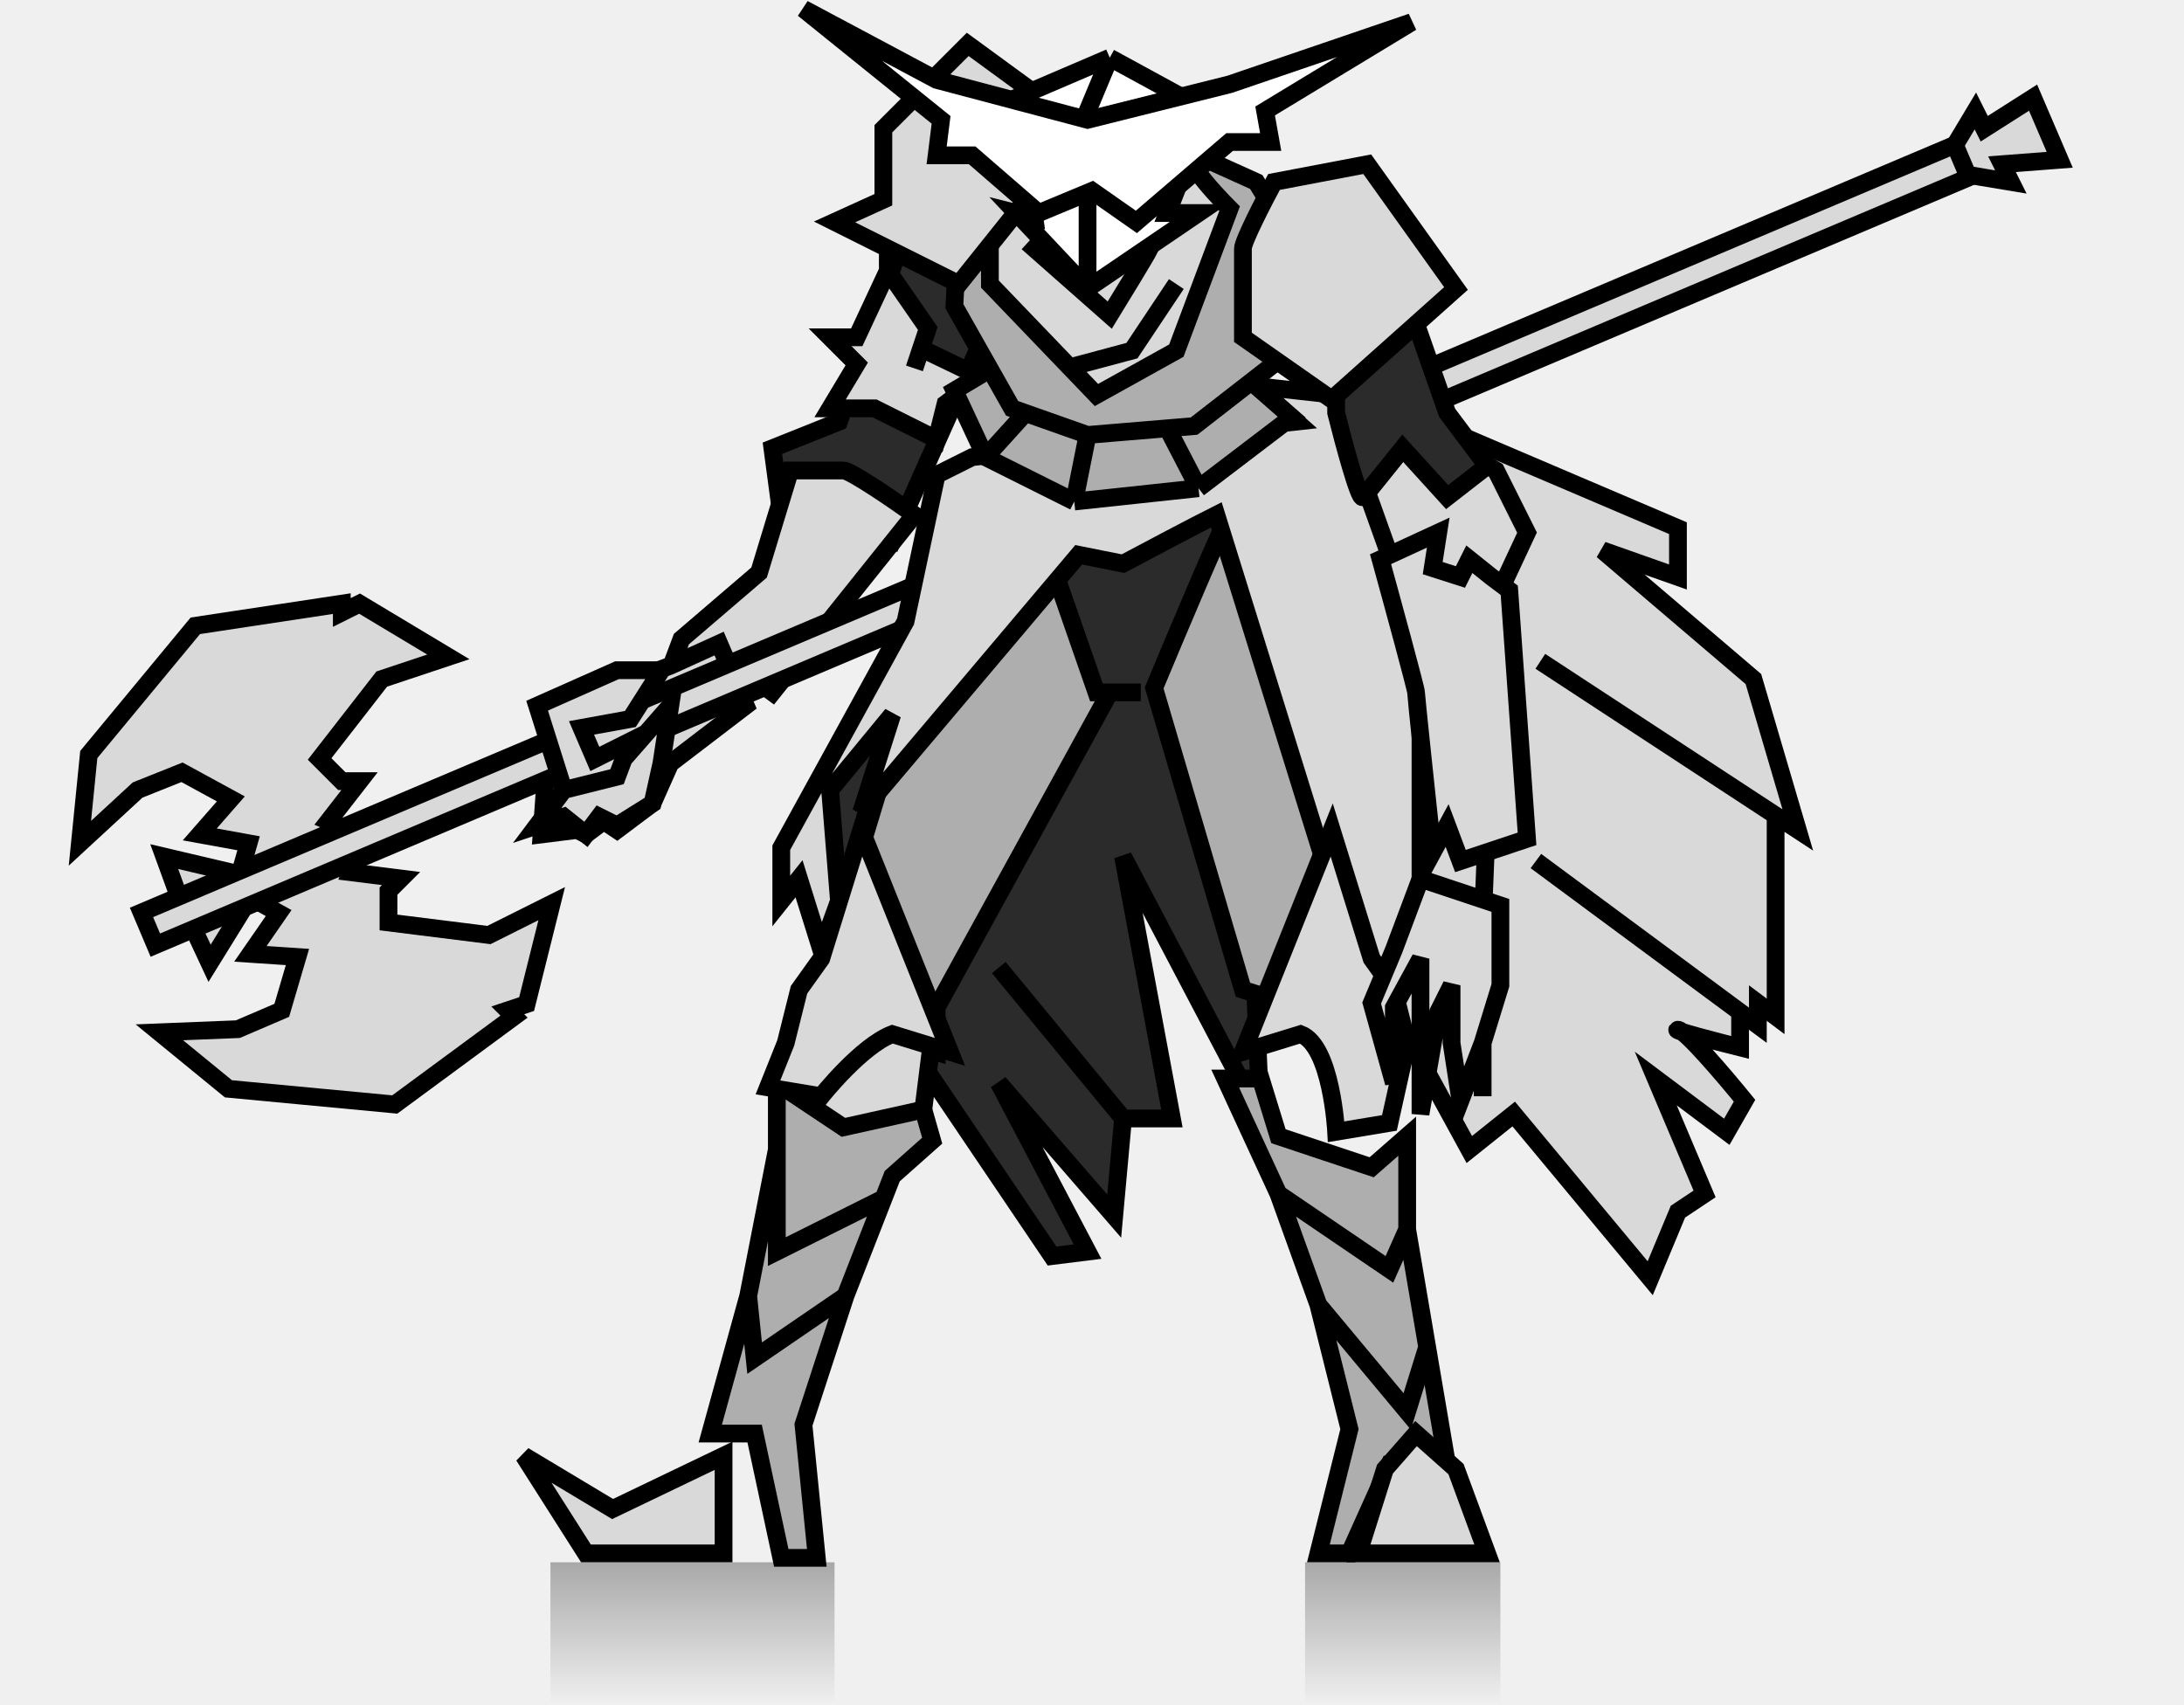
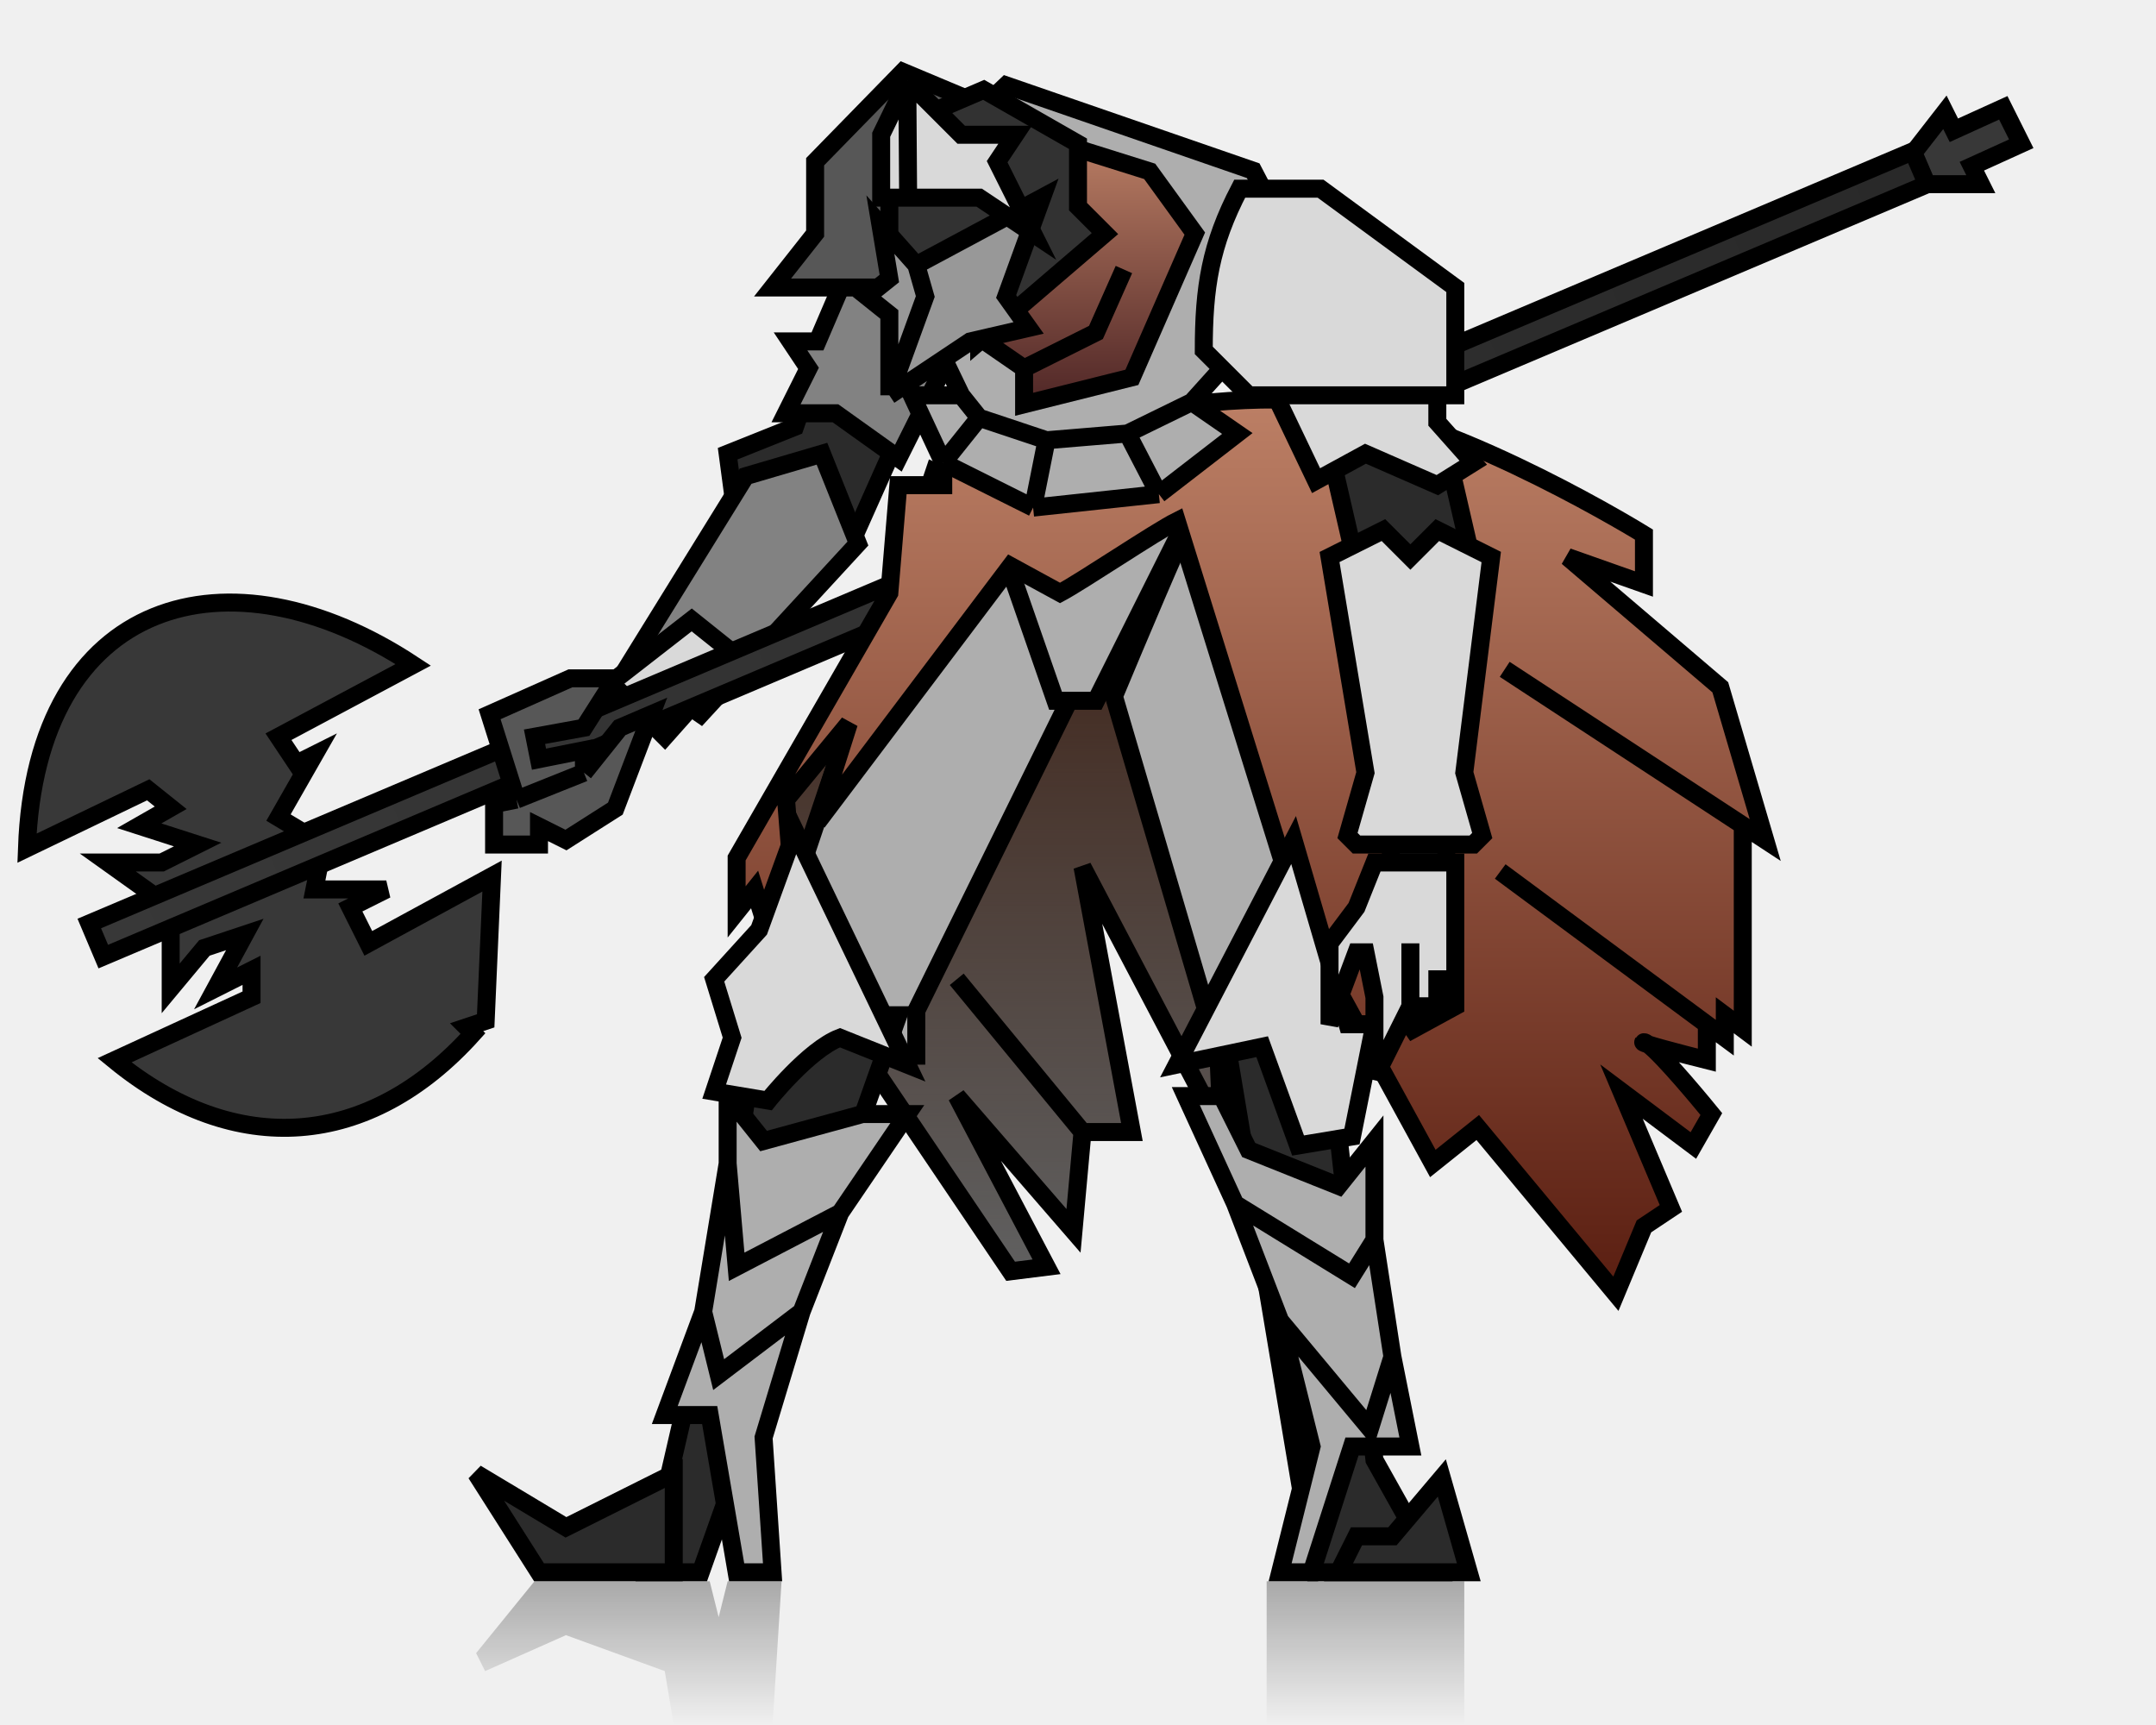
- <svg xmlns="http://www.w3.org/2000/svg" width="246" height="192" viewBox="0 0 246 192" fill="none">
-   <path d="M94.5 47.5L103 23L115 28.5L100.5 61L88 58L87 50.5L94.5 47.5Z" fill="#D9D9D9" />
-   <path d="M94.5 47.5L103 23L115 28.5L100.5 61L88 58L87 50.5L94.5 47.5Z" fill="black" fill-opacity="0.8" />
-   <path d="M94.5 47.5L103 23L115 28.5L100.5 61L88 58L87 50.5L94.5 47.5Z" stroke="black" stroke-width="2" />
-   <path d="M118.5 141.5L92.5 103V89L112.5 56H139L142 126L126.5 96.5L132 126H126.5L125.5 137L112.5 122L122.5 141L118.5 141.5Z" fill="#D9D9D9" />
-   <path d="M118.5 141.5L92.5 103V89L112.5 56H139L142 126L126.5 96.5L132 126H126.5L125.5 137L112.5 122L122.5 141L118.5 141.5Z" fill="black" fill-opacity="0.8" />
-   <path d="M126.5 126L125.5 137L112.5 122L122.5 141L118.5 141.5L92.5 103V89L112.5 56H139L142 126L126.5 96.5L132 126H126.5ZM126.5 126L112.5 109" stroke="black" stroke-width="2" />
-   <path d="M130 77.5C132.5 71.5 137.6 59.4 138 59L147 52.5L155.5 110.5L149.5 114.5L140 111.5L130 77.5Z" fill="#D9D9D9" />
-   <path d="M130 77.5C132.5 71.5 137.6 59.4 138 59L147 52.5L155.5 110.5L149.5 114.5L140 111.5L130 77.5Z" fill="black" fill-opacity="0.2" />
-   <path d="M130 77.5C132.5 71.5 137.6 59.4 138 59L147 52.5L155.5 110.5L149.5 114.5L140 111.5L130 77.5Z" stroke="black" stroke-width="2" />
-   <path d="M115.5 55L123.5 78H125L105.5 113.5V118.5L102.5 117.5L99 108.5L93.5 107L110 52.5L115.5 55Z" fill="#D9D9D9" />
-   <path d="M115.5 55L123.5 78H125L105.5 113.5V118.5L102.5 117.5L99 108.5L93.5 107L110 52.5L115.5 55Z" fill="black" fill-opacity="0.2" />
-   <path d="M128.5 78H125M125 78H123.5L115.5 55L110 52.5L93.5 107L99 108.5L102.5 117.5L105.5 118.5V113.5L125 78Z" stroke="black" stroke-width="2" />
-   <path d="M222.5 12.5L219.5 17.5L220.5 19.5L226.5 20.5L225.5 18.5L232 18L229 11L223.5 14.5L222.5 12.5Z" fill="#D9D9D9" stroke="black" stroke-width="2" />
-   <path d="M37 92.5L40.5 94L20.5 102L18.5 96.5L27 98.5L28 95L22.5 94L26 90L20.5 87L15.5 89L9 95L10 85L22 70.5L38.5 68V69L40.5 68L50.5 74L43 76.5L36 85.5L38.5 88H40.5L37 92.5Z" fill="#D9D9D9" stroke="black" stroke-width="2" />
-   <path d="M39.517 98.263L40.931 94.728L21.132 103.213L23.607 108.516L28.203 101.092L31.385 102.86L28.203 107.456L33.506 107.809L31.738 113.82L26.789 115.941L17.95 116.295L25.728 122.659L44.466 124.426L57.901 114.527L57.194 113.82L59.316 113.113L62.144 101.799L55.073 105.334L43.759 103.92V100.385L45.173 98.971L39.517 98.263Z" fill="#D9D9D9" stroke="black" stroke-width="2" />
-   <path d="M95 53H89L85.5 64.5L76.75 72L76 74H81.5L87 78L103 58C100.667 56.333 95.8 53 95 53Z" fill="#D9D9D9" stroke="black" stroke-width="2" />
-   <path d="M75.5 86L84 79.5L81 72.5L75.5 75L62 80L61 94L65 93.5L66 94L68 92.5L69.5 93.5L73.5 90.5L75.5 86Z" fill="#D9D9D9" stroke="black" stroke-width="2" />
-   <rect x="15.938" y="102.79" width="221.801" height="4" transform="rotate(-22.9479 15.9383 102.79)" fill="#D9D9D9" stroke="black" stroke-width="2" />
-   <path d="M137 58C134.6 59.2 129 62.167 126.5 63.5L121.5 62.5L97 91.5L100.5 80.5L93.5 89L94.5 101.5L92.5 107L90 99L88 101.5V95.5L102 70L105.5 53.5L109.5 51.5L146 47.5L141.5 43.5L155 45L189 59.5V65L180.5 62L197.5 76.5L202.5 93.5L200 91.862V114.5L198 113V115.5L196 114.02V118C194.056 117.514 190.8 116.673 189.489 116.254C190.941 117.344 194.616 121.681 196.5 124L194.5 127.5L186.5 121.5L192 134.5L189 136.5L185.875 144L170.5 125.5L165.5 129.5L151 103L137 58Z" fill="#D9D9D9" />
-   <path d="M173.5 74.5L200 91.862M200 91.862L202.5 93.5L197.5 76.5L180.5 62L189 65V59.5L155 45L141.5 43.5L146 47.5L109.5 51.5L105.5 53.5L102 70L88 95.5V101.5L90 99L92.5 107L94.5 101.5L93.5 89L100.5 80.5L97 91.5L121.5 62.5L126.5 63.5C129 62.167 134.6 59.2 137 58L151 103L165.5 129.5L170.5 125.5L185.875 144L189 136.5L192 134.5L186.5 121.5L194.5 127.5L196.5 124C194.333 121.333 189.8 116 189 116C188.2 116 193.333 117.333 196 118V114.02M200 91.862V114.5L198 113V115.5L196 114.02M173 97L196 114.02" stroke="black" stroke-width="2" />
-   <path d="M104 125L105 117L96.5 113L88.5 123L91.5 130L104 125Z" fill="#D9D9D9" stroke="black" stroke-width="2" />
-   <path d="M87.5 125V122L95 127L104 125L105 128.5L100.5 132.5L99.523 135L95.227 146L90.5 160.5L92 175.5H88L85 161.5H80L84.276 146L87.5 129.5V125Z" fill="#D9D9D9" />
-   <path d="M87.5 125V122L95 127L104 125L105 128.5L100.5 132.5L99.523 135L95.227 146L90.5 160.5L92 175.5H88L85 161.5H80L84.276 146L87.5 129.5V125Z" fill="black" fill-opacity="0.2" />
-   <path d="M87.5 129.5V125V122L95 127L104 125L105 128.5L100.5 132.5L99.523 135M87.5 129.5V141L99.523 135M87.5 129.5L84.276 146M99.523 135L95.227 146M95.227 146L90.5 160.5L92 175.5H88L85 161.5H80L84.276 146M95.227 146L85 153L84.276 146" stroke="black" stroke-width="2" />
-   <path d="M66 175L59 164L69 170L81.5 164V175H66Z" fill="#D9D9D9" stroke="black" stroke-width="2" />
-   <path d="M156.5 62.5L154 55.5L160 48L168.5 53L172 60L168.5 67.5L167 104.5L160 101.5V67.5L156.5 62.5Z" fill="#D9D9D9" stroke="black" stroke-width="2" />
-   <path d="M162 60L155.5 63C156.833 67.833 159.5 77.6 159.5 78C159.5 78.4 160.75 90.167 161.375 96L163 93L164.5 97L172 94.5L170 66.5L168 65L165.5 63L164.5 65L161.375 64L162 60Z" fill="#D9D9D9" stroke="black" stroke-width="2" />
-   <path d="M153.5 56C153.1 56.4 151.333 49.833 150.5 46.5V44.5L159.5 36.5L163 46.5L167.5 52.5L163 56L158 50.5C156.667 52.167 153.9 55.6 153.5 56Z" fill="#D9D9D9" />
-   <path d="M153.5 56C153.1 56.4 151.333 49.833 150.5 46.5V44.5L159.5 36.5L163 46.5L167.5 52.5L163 56L158 50.5C156.667 52.167 153.9 55.6 153.5 56Z" fill="black" fill-opacity="0.8" />
-   <path d="M153.5 56C153.1 56.4 151.333 49.833 150.5 46.5V44.5L159.5 36.5L163 46.5L167.5 52.5L163 56L158 50.5C156.667 52.167 153.9 55.6 153.5 56Z" stroke="black" stroke-width="2" />
-   <path d="M69.5 75.5H74.5L71 81L65.5 82L67 85.5L71 83.5L70.25 85.5L75.5 79.5L74.5 86L73.5 90.5L69.5 93L67.5 92L66 94L63.5 92L60.5 93L63.5 89L60.5 79.5L69.5 75.5Z" fill="#D9D9D9" />
-   <path d="M63.5 89L60.5 79.5L69.5 75.5H74.5L71 81L65.5 82L67 85.5L71 83.5L70.25 85.5M63.5 89L69.5 87.5L70.25 85.5M63.5 89L60.5 93L63.5 92L66 94L67.5 92L69.5 93L73.5 90.5L74.5 86L75.5 79.5L70.25 85.5" stroke="black" stroke-width="2" />
-   <path d="M104.5 37L100 30.5L96.5 38H93.5L96.5 41L93.5 46H98.5L105.5 49.5L106.5 45.5L110.5 42.5L103.75 39.25L104.5 37Z" fill="#D9D9D9" />
-   <path d="M100 28.5V30.5M100 30.5L104.5 37L103.75 39.25M100 30.5L96.5 38H93.5L96.5 41L93.5 46H98.5L105.5 49.5L106.5 45.5L110.5 42.5L103.75 39.25M103 41.5L103.75 39.25" stroke="black" stroke-width="2" />
-   <path d="M90 111.5L92.5 108L97 93.5L107 118.5L100.5 116.5C97 117.833 92.5 123.5 92.5 123.5L86.5 122.5L88.5 117.5L90 111.5Z" fill="#D9D9D9" stroke="black" stroke-width="2" />
-   <path d="M157 111.5L154.5 108L150 93.5L140 118.5L146.5 116.5C150 117.833 150.5 127.5 150.5 127.5L156.5 126.5L158.5 117.5L157 111.5Z" fill="#D9D9D9" stroke="black" stroke-width="2" />
-   <path d="M163 165H156.5L152 175H148.5L152 161L148.5 147L144 134.5L138 121.5H142L144 128L154.5 131.5L158.5 128V138.5L160.75 151.75L163 165Z" fill="#D9D9D9" />
-   <path d="M163 165H156.5L152 175H148.5L152 161L148.5 147L144 134.5L138 121.5H142L144 128L154.5 131.5L158.5 128V138.5L160.75 151.75L163 165Z" fill="black" fill-opacity="0.2" />
-   <path d="M158.5 138.5L156.5 143L144 134.5M158.5 138.5L160.75 151.75M158.5 138.5V128L154.5 131.5L144 128L142 121.5H138L144 134.5M144 134.5L148.5 147M148.5 147L158.5 159L160.75 151.75M148.5 147L152 161L148.5 175H152L156.5 165H163L160.75 151.75" stroke="black" stroke-width="2" />
-   <path d="M167.5 175L164 165.5L159.5 161.5L156 165.5L153 175H167.5Z" fill="#D9D9D9" stroke="black" stroke-width="2" />
-   <path d="M169 102L160 99L157 107L154.5 113L157 122V113.5L160 108V114V125.5L162 114L163.5 111V117.5L164.5 124L167 117.5L169 111V102Z" fill="#D9D9D9" />
-   <path d="M167 117.5L169 111V102L160 99L157 107L154.5 113L157 122V113.5L160 108V114V125.5L162 114L163.5 111V117.5L164.5 124L167 117.5ZM167 117.5V123.5" stroke="black" stroke-width="2" />
-   <path d="M107.5 34.5L108 24.5L113.5 17.5L126 13.5L141.5 20.5L145.5 27L143.5 41L140.929 43L145.5 47L135 55L121 56.5L111 51.5L107.5 44L111.514 41.601L107.5 34.5Z" fill="#D9D9D9" />
-   <path d="M107.5 34.5L108 24.5L113.5 17.5L126 13.5L141.5 20.5L145.5 27L143.5 41L140.929 43L145.5 47L135 55L121 56.5L111 51.5L107.5 44L111.514 41.601L107.5 34.5Z" fill="black" fill-opacity="0.2" />
-   <path d="M122.5 49L131.5 48.25M122.5 49L121 56.5M122.5 49L115.5 46.529M111.514 41.601L107.5 34.5L108 24.5L113.5 17.5L126 13.5L141.5 20.5L145.5 27L143.5 41L140.929 43M111.514 41.601L114 46L115.5 46.529M111.514 41.601L107.5 44L111 51.5M111 51.5L121 56.5M111 51.5L115.5 46.529M121 56.5L135 55M135 55L145.5 47L140.929 43M135 55L131.5 48.25M140.929 43L134.5 48L131.5 48.25" stroke="black" stroke-width="2" />
-   <path d="M138.5 23.5C137.667 22.667 135.8 20.7 135 19.5L116.5 17.5L111.5 22.5V32L120.5 41.375L123.5 44.5L132.5 39.5L138.5 23.5Z" fill="#D9D9D9" />
-   <path d="M120.5 41.375L123.5 44.5L132.5 39.5L138.5 23.5C137.667 22.667 135.8 20.7 135 19.5L116.5 17.5L111.5 22.5V32L120.5 41.375ZM120.5 41.375L127.5 39.5L132.5 32M129.5 28C129.1 28.8 126.333 33.333 125 35.5L116.5 28L121.5 22.5L129.5 28Z" stroke="black" stroke-width="2" />
-   <path d="M94 25L108 32L122 14.5L109 5L99.5 14.5V22.5L94 25Z" fill="#D9D9D9" stroke="black" stroke-width="2" />
-   <path d="M125 6.5L136 12.5L131.5 24H135L122.5 32.5L114.5 24L116.5 24.5L114.5 11L125 6.5Z" fill="white" />
-   <path d="M122.5 32.5V12.5L125 6.5M122.5 32.5L135 24H131.5L136 12.5L125 6.5M122.5 32.5L114.5 24L116.5 24.5L114.5 11L125 6.5" stroke="black" stroke-width="2" />
-   <path d="M105.5 9L90.5 1L106 13.5L105.5 17.5H109.5L117 24L123 21.5L128 25L138.5 16H143.125L142.5 12.5L159 2.5L138.5 9.5L122.5 13.5L105.5 9Z" fill="white" stroke="black" stroke-width="2" />
-   <path d="M143.5 20.5C142.333 22.667 140 27.2 140 28V38L150 45L164 32.5L154 18.5L143.5 20.5Z" fill="#D9D9D9" stroke="black" stroke-width="2" />
-   <rect opacity="0.3" x="62" y="176" width="32" height="16" fill="url(#paint0_linear_3515_18130)" />
-   <rect opacity="0.3" x="147" y="176" width="22" height="16" fill="url(#paint1_linear_3515_18130)" />
+ <svg xmlns="http://www.w3.org/2000/svg" width="240" height="192" viewBox="0 0 240 192" fill="none">
+   <path d="M88.5 47.5L97 23L109 28.5L94.5 61L82 58L81 50.5L88.5 47.5Z" fill="#D9D9D9" />
+   <path d="M88.5 47.5L97 23L109 28.5L94.5 61L82 58L81 50.5L88.5 47.5Z" fill="black" fill-opacity="0.8" />
+   <path d="M88.5 47.5L97 23L109 28.5L94.5 61L82 58L81 50.5L88.5 47.5Z" stroke="black" stroke-width="2" />
+   <path d="M112.5 141.5L86.5 103V89L106.5 56H133L136 126L120.5 96.5L126 126H120.5L119.5 137L106.5 122L116.5 141L112.5 141.5Z" fill="url(#paint0_linear_3525_36583)" />
+   <path d="M112.5 141.5L86.5 103V89L106.5 56H133L136 126L120.5 96.5L126 126H120.5L119.5 137L106.5 122L116.5 141L112.5 141.5Z" fill="black" fill-opacity="0.6" />
+   <path d="M120.5 126L119.5 137L106.5 122L116.5 141L112.5 141.5L86.5 103V89L106.5 56H133L136 126L120.5 96.5L126 126H120.5ZM120.5 126L106.5 109" stroke="black" stroke-width="2" />
+   <path d="M124 77.5C126.5 71.5 131.6 59.4 132 59L141 52.5L149.5 110.5L143.5 114.5L134 111.5L124 77.5Z" fill="#D9D9D9" />
+   <path d="M124 77.5C126.5 71.5 131.6 59.4 132 59L141 52.5L149.5 110.5L143.5 114.5L134 111.5L124 77.5Z" fill="black" fill-opacity="0.2" />
+   <path d="M124 77.5C126.5 71.5 131.6 59.4 132 59L141 52.5L149.5 110.5L143.5 114.5L134 111.5L124 77.5Z" stroke="black" stroke-width="2" />
+   <path d="M104 52.5L109.5 55H133.5L122 78H119L102 112.5V117.5H96.5L86 106L104 52.5Z" fill="#D9D9D9" />
+   <path d="M104 52.5L109.5 55H133.5L122 78H119L102 112.5V117.5H96.5L86 106L104 52.5Z" fill="black" fill-opacity="0.2" />
+   <path d="M109.5 55L117.5 78H119M109.5 55L104 52.5L86 106L96.5 117.5H102V112.5L119 78M109.5 55H133.5L122 78H119" stroke="black" stroke-width="2" />
+   <path d="M31 91L36 94L19 101L12 96H18L22 94L15.5 91.909L19 89.909L16.5 87.909L3 94.409C4 66.409 25.5 60.5 46 74L31 82L33 85L35 84L31 91Z" fill="#383838" stroke="black" stroke-width="2" />
+   <path d="M35 99L36 94L19 101V110.011L22.75 105.511L27.25 104.011L24 110.011L28 108L28 111L12.75 118.011C26.219 129.031 41.141 127.857 52.651 115.038L51.944 114.331L54.065 113.624L54.773 97.511L41 105L39 101L43 99H35Z" fill="#383838" stroke="black" stroke-width="2" />
+   <path d="M91.5 50.5L83 53L70 74L78 79.5L95.5 60.5L91.5 50.5Z" fill="#D9D9D9" />
+   <path d="M91.5 50.5L83 53L70 74L78 79.5L95.5 60.5L91.5 50.5Z" fill="black" fill-opacity="0.4" />
+   <path d="M91.5 50.5L83 53L70 74L78 79.5L95.5 60.5L91.5 50.5Z" stroke="black" stroke-width="2" />
+   <path d="M74 82L82 73L77 69L68 76L74 82Z" fill="#D9D9D9" stroke="black" stroke-width="2" />
+   <rect x="9.938" y="102.79" width="221.801" height="4" transform="rotate(-22.9479 9.93832 102.79)" fill="url(#paint1_linear_3525_36583)" stroke="black" stroke-width="2" />
+   <path d="M131 58C128.6 59.2 120.5 64.667 118 66L112.5 63L91 91.5L94.5 80.5L87.5 89L88.5 101.5L86.5 107L84 99L82 101.5V95.5L99 66L100 54H105V51C105 51 131.877 42.254 149 45C163.253 47.286 183 59.5 183 59.5V65L174.5 62L191.5 76.5L196.5 93.5L194 91.862V114.5L192 113V115.5L190 114.02V118C188.056 117.514 184.8 116.674 183.489 116.254C184.941 117.344 188.616 121.681 190.5 124L188.5 127.5L180.5 121.5L186 134.5L183 136.5L179.875 144L164.5 125.5L159.5 129.5L145 103L131 58Z" fill="url(#paint2_linear_3525_36583)" />
+   <path d="M167.5 74.5L194 91.862M194 91.862L196.5 93.5L191.5 76.5L174.5 62L183 65V59.5C183 59.5 163.253 47.286 149 45C131.877 42.254 105 51 105 51V54H100L99 66L82 95.5V101.5L84 99L86.5 107L88.5 101.5L87.5 89L94.5 80.5L91 91.5L112.5 63L118 66C120.5 64.667 128.6 59.2 131 58L145 103L159.5 129.5L164.5 125.5L179.875 144L183 136.5L186 134.5L180.5 121.5L188.5 127.5L190.5 124C188.333 121.333 183.8 116 183 116C182.2 116 187.333 117.333 190 118V114.02M194 91.862V114.5L192 113V115.5L190 114.02M167 97L190 114.02" stroke="black" stroke-width="2" />
+   <path d="M100 113H84.5L81 136L72 175H78L100 113Z" fill="#D9D9D9" />
+   <path d="M100 113H84.5L81 136L72 175H78L100 113Z" fill="black" fill-opacity="0.8" />
+   <path d="M100 113H84.5L81 136L72 175H78L100 113Z" stroke="black" stroke-width="2" />
+   <path d="M136 113H147.5L153 162.5L160 175H146.376L136 113Z" fill="#D9D9D9" />
+   <path d="M136 113H147.5L153 162.5L160 175H146.376L136 113Z" fill="black" fill-opacity="0.8" />
+   <path d="M136 113H147.5L153 162.5L160 175H146.376L136 113Z" stroke="black" stroke-width="2" />
+   <path d="M79 157.5H74L78.276 146L81 129.5V122L85 127L96 124H101L93.523 135L89.227 146L85 160L86 175H82L79 157.5Z" fill="#D9D9D9" />
+   <path d="M79 157.5H74L78.276 146L81 129.5V122L85 127L96 124H101L93.523 135L89.227 146L85 160L86 175H82L79 157.5Z" fill="black" fill-opacity="0.2" />
+   <path d="M81 129.5L82 141L93.523 135M81 129.5L78.276 146M81 129.5V122L85 127L96 124H101L93.523 135M93.523 135L89.227 146M89.227 146L85 160L86 175H82L79 157.5H74L78.276 146M89.227 146L80 153L78.276 146" stroke="black" stroke-width="2" />
+   <path d="M60 175L53 164L63 170L75 164V175H60Z" fill="#2B2B2B" stroke="black" stroke-width="2" />
+   <path d="M151 63L148 50H161L164 63H161V102H155L154 63H151Z" fill="#2B2B2B" stroke="black" stroke-width="2" />
+   <path d="M154 59L148 62L152 86L150 93L151 94H164L165 93L163 86L166 62L160 59L157 62L154 59Z" fill="#D9D9D9" stroke="black" stroke-width="2" />
+   <path d="M146.5 53.5L141 42L160 39V47L164 51.5L160 54L152 50.5L146.5 53.5Z" fill="#D9D9D9" />
+   <path d="M146.5 53.5L141 42L160 39V47L164 51.5L160 54L152 50.5L146.5 53.5Z" fill="#D9D9D9" />
+   <path d="M146.5 53.5L141 42L160 39V47L164 51.5L160 54L152 50.5L146.5 53.5Z" stroke="black" stroke-width="2" />
+   <path d="M63.5 75.5H68.5L65 81L59.5 82L60 84.5L65 83.5V86L69 81L72.5 79.5L68.5 90L63 93.5L60 92V94H55V89.5L57.5 89L54.5 79.5L63.5 75.5Z" fill="#D9D9D9" />
+   <path d="M63.5 75.5H68.5L65 81L59.5 82L60 84.5L65 83.5V86L69 81L72.5 79.5L68.5 90L63 93.5L60 92V94H55V89.5L57.5 89L54.5 79.5L63.5 75.5Z" fill="black" fill-opacity="0.6" />
+   <path d="M57.5 89L54.5 79.5L63.5 75.5H68.5L65 81L59.5 82L60 84.5L65 83.5V86M57.5 89L55 89.5V94H60V92L63 93.5L68.5 90L72.5 79.5L69 81L65 86M57.5 89L65 86" stroke="black" stroke-width="2" />
+   <path d="M110 31H94L91 38H88L90 41L87.5 46H93L100 51L110 31Z" fill="#D9D9D9" />
+   <path d="M110 31H94L91 38H88L90 41L87.5 46H93L100 51L110 31Z" fill="black" fill-opacity="0.4" />
+   <path d="M110 31H94L91 38H88L90 41L87.5 46H93L100 51L110 31Z" stroke="black" stroke-width="2" />
+   <path d="M79.5 109L84.5 103.5L88.5 92.5L101 118.5L93.5 115.5C90 116.833 85.5 122.5 85.5 122.5L79.5 121.5L81.5 115.5L79.5 109Z" fill="#D9D9D9" stroke="black" stroke-width="2" />
+   <path d="M153 114H150L144 93.5L131 118.5L140.5 116.5L144.5 127.5L150.5 126.5L153 114Z" fill="#D9D9D9" stroke="black" stroke-width="2" />
+   <path d="M157 161H150.5L146 175H142.5L146 161L142.5 147L137.5 134L132 122H136L139 128L149 132L153 127V138L155 151L157 161Z" fill="#D9D9D9" />
+   <path d="M157 161H150.5L146 175H142.5L146 161L142.5 147L137.5 134L132 122H136L139 128L149 132L153 127V138L155 151L157 161Z" fill="black" fill-opacity="0.2" />
+   <path d="M153 138L150.5 142L137.5 134M153 138L155 151M153 138V127L149 132L139 128L136 122H132L137.5 134M137.5 134L142.5 147M142.5 147L152.5 159L155 151M142.5 147L146 161L142.5 175H146L150.5 161H157L155 151" stroke="black" stroke-width="2" />
+   <path d="M163.5 175L160.5 164.5L155 171H151L149 175H163.5Z" fill="#2B2B2B" stroke="black" stroke-width="2" />
+   <path d="M162 96H153L151 101L148 105V114L151 106H152L153 111V120L157 112H160L156.5 115L162 112V96Z" fill="#D9D9D9" />
+   <path d="M157 112L153 120V111L152 106H151L148 114V105L151 101L153 96H162V112L156.5 115L160 112M157 112V105M157 112H160M160 112V108" stroke="black" stroke-width="2" />
+   <path d="M139.5 19L145.5 30.5L132.664 44.75L137.735 48.25L129 55L115 56.5L105 51.5L101.5 44H107L100.5 30.5L102 19L112 9.5L139.5 19Z" fill="#D9D9D9" />
+   <path d="M139.5 19L145.5 30.5L132.664 44.75L137.735 48.25L129 55L115 56.5L105 51.5L101.5 44H107L100.5 30.5L102 19L112 9.5L139.5 19Z" fill="black" fill-opacity="0.2" />
+   <path d="M116.5 49L125.5 48.25M116.5 49L115 56.5M116.5 49L109 46.5M107 44L100.5 30.5L102 19L112 9.5L139.5 19L145.5 30.5L132.664 44.75M107 44H101.5L105 51.5M107 44L109 46.5M105 51.5L115 56.5M105 51.5L109 46.5M115 56.5L129 55M129 55L137.735 48.25L132.664 44.75M129 55L125.5 48.25M132.664 44.75L125.5 48.25" stroke="black" stroke-width="2" />
+   <path d="M133 26L127.981 19.074L115 15L101 32.037L114 41V45L126 42L133 26Z" fill="url(#paint3_linear_3525_36583)" />
+   <path d="M114 41V45L126 42L133 26L127.981 19.074L115 15L101 32.037L114 41ZM114 41L122 37L125.111 30" stroke="black" stroke-width="2" />
+   <path d="M86 32H102L116 14.5L100.5 8L90.737 18V26L86 32Z" fill="#D9D9D9" />
+   <path d="M86 32H102L116 14.5L100.5 8L90.737 18V26L86 32Z" fill="black" fill-opacity="0.6" />
+   <path d="M86 32H102L116 14.5L100.5 8L90.737 18V26L86 32Z" stroke="black" stroke-width="2" />
+   <path d="M120 16L109.5 10L99 14.5V26.5L101.5 36.5L109 33V38L123 26L120 23V16Z" fill="#323232" stroke="black" stroke-width="2" />
+   <path d="M99 44L108 38L114.5 36.5L112 33L116 22L102 29.5L98 25L99 31L96.5 33L99 35V44Z" fill="#D9D9D9" />
+   <path d="M99 44L108 38L114.5 36.5L112 33L116 22L102 29.5L98 25L99 31L96.5 33L99 35V44Z" fill="black" fill-opacity="0.3" />
+   <path d="M102 29.5L116 22L112 33L114.5 36.5L108 38L99 44M102 29.5L98 25L99 31L96.5 33L99 35V44M102 29.5L103 33L99 44" stroke="black" stroke-width="2" />
+   <path d="M147 21H138C134.723 27.273 134 32.007 134 39L139 44H162V32L147 21Z" fill="#D9D9D9" stroke="black" stroke-width="2" />
+   <path d="M101 9L107 15H113L111 18L115 26L109 22H101.091H98.091L98.091 15L101 9Z" fill="#D9D9D9" />
+   <path d="M101.091 22H98.091L98.091 15L101 9M101.091 22H109L115 26L111 18L113 15H107L101 9M101.091 22L101 9" stroke="black" stroke-width="2" />
+   <path d="M216.5 12.5L213 17L214.5 20.5H220.5L219.5 18.5L225 16L223 12L217.5 14.5L216.5 12.5Z" fill="#383838" stroke="black" stroke-width="2" />
+   <path opacity="0.3" d="M59.5 176H79L80 180L81 176H87L86 192H75L74 186L63 182L54 186L53 184L59.5 176Z" fill="url(#paint4_linear_3525_36583)" />
+   <rect opacity="0.3" x="141" y="176" width="22" height="16" fill="url(#paint5_linear_3525_36583)" />
  <defs>
-     <linearGradient id="paint0_linear_3515_18130" x1="78" y1="176" x2="78" y2="192" gradientUnits="userSpaceOnUse">
+     <linearGradient id="paint0_linear_3525_36583" x1="111.25" y1="56" x2="111.25" y2="141.5" gradientUnits="userSpaceOnUse">
+       <stop stop-color="#964C2D" />
+       <stop offset="1" stop-color="#964C2D" stop-opacity="0" />
+     </linearGradient>
+     <linearGradient id="paint1_linear_3525_36583" x1="9.283" y1="105.513" x2="230.404" y2="105.202" gradientUnits="userSpaceOnUse">
+       <stop stop-color="#383838" />
+       <stop offset="1" stop-color="#292929" />
+     </linearGradient>
+     <linearGradient id="paint2_linear_3525_36583" x1="139.25" y1="44.466" x2="139.25" y2="144" gradientUnits="userSpaceOnUse">
+       <stop stop-color="#BC7F65" />
+       <stop offset="1" stop-color="#5A1E11" />
+     </linearGradient>
+     <linearGradient id="paint3_linear_3525_36583" x1="117" y1="15" x2="117" y2="45" gradientUnits="userSpaceOnUse">
+       <stop stop-color="#BC7F65" />
+       <stop offset="1" stop-color="#4F2626" />
+     </linearGradient>
+     <linearGradient id="paint4_linear_3525_36583" x1="72" y1="176" x2="72" y2="192" gradientUnits="userSpaceOnUse">
      <stop />
      <stop offset="1" stop-opacity="0" />
    </linearGradient>
-     <linearGradient id="paint1_linear_3515_18130" x1="158" y1="176" x2="158" y2="192" gradientUnits="userSpaceOnUse">
+     <linearGradient id="paint5_linear_3525_36583" x1="152" y1="176" x2="152" y2="192" gradientUnits="userSpaceOnUse">
      <stop />
      <stop offset="1" stop-opacity="0" />
    </linearGradient>
  </defs>
</svg>
